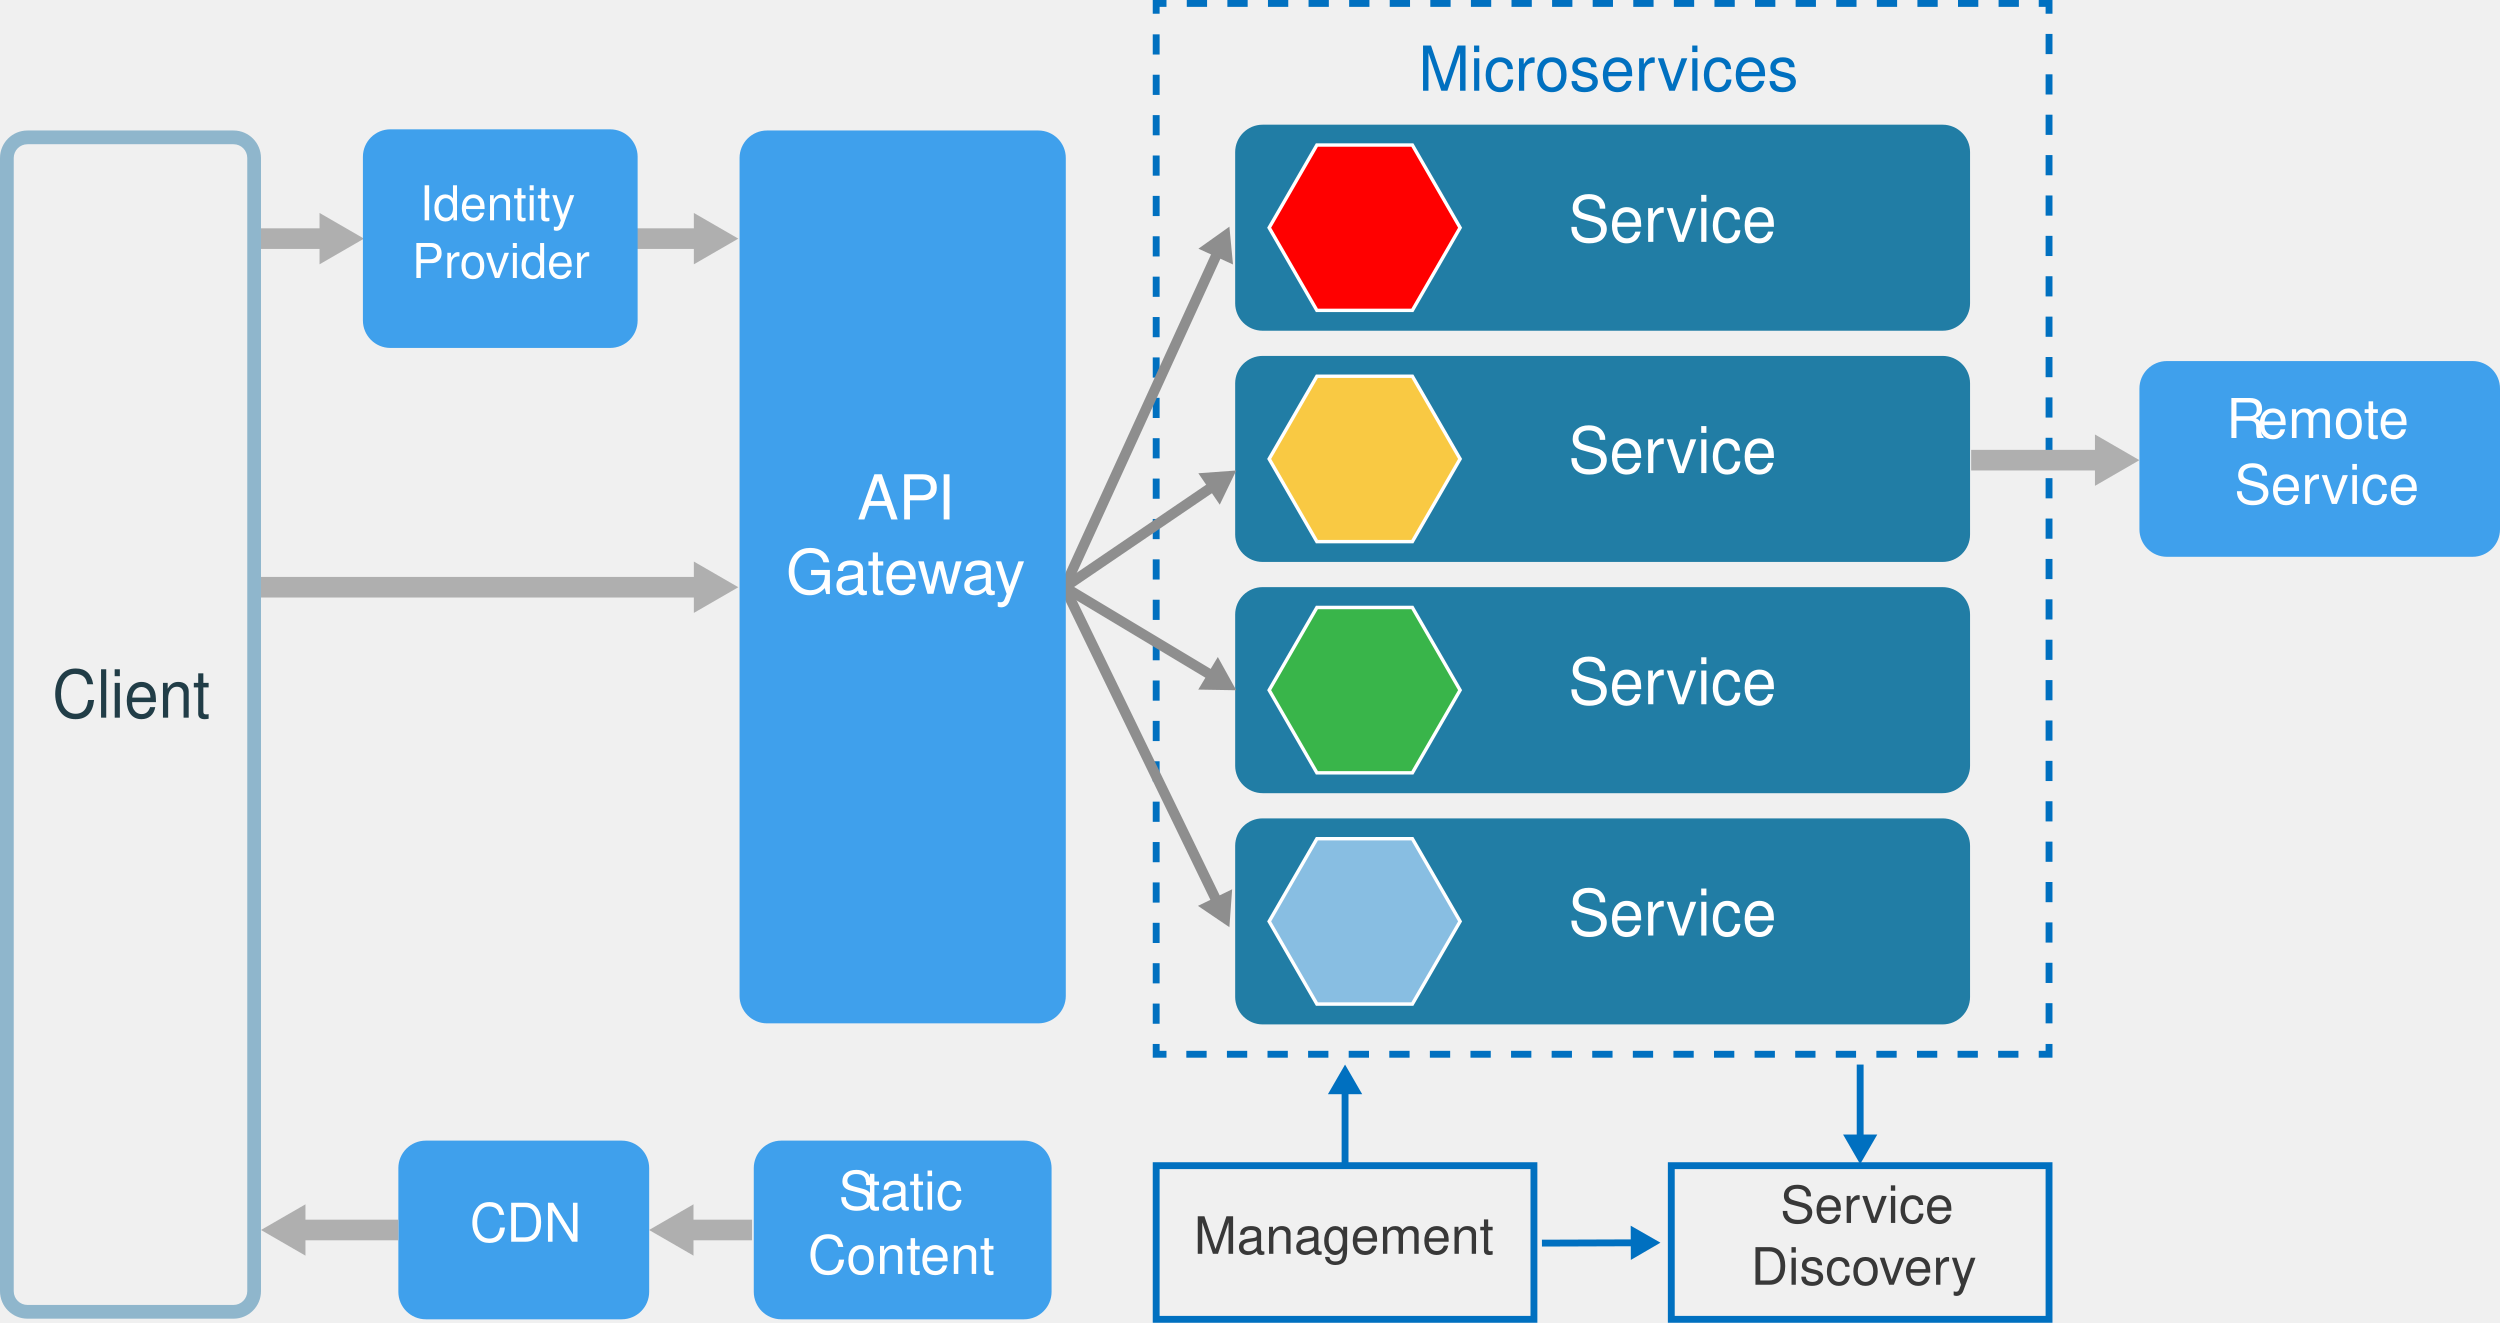
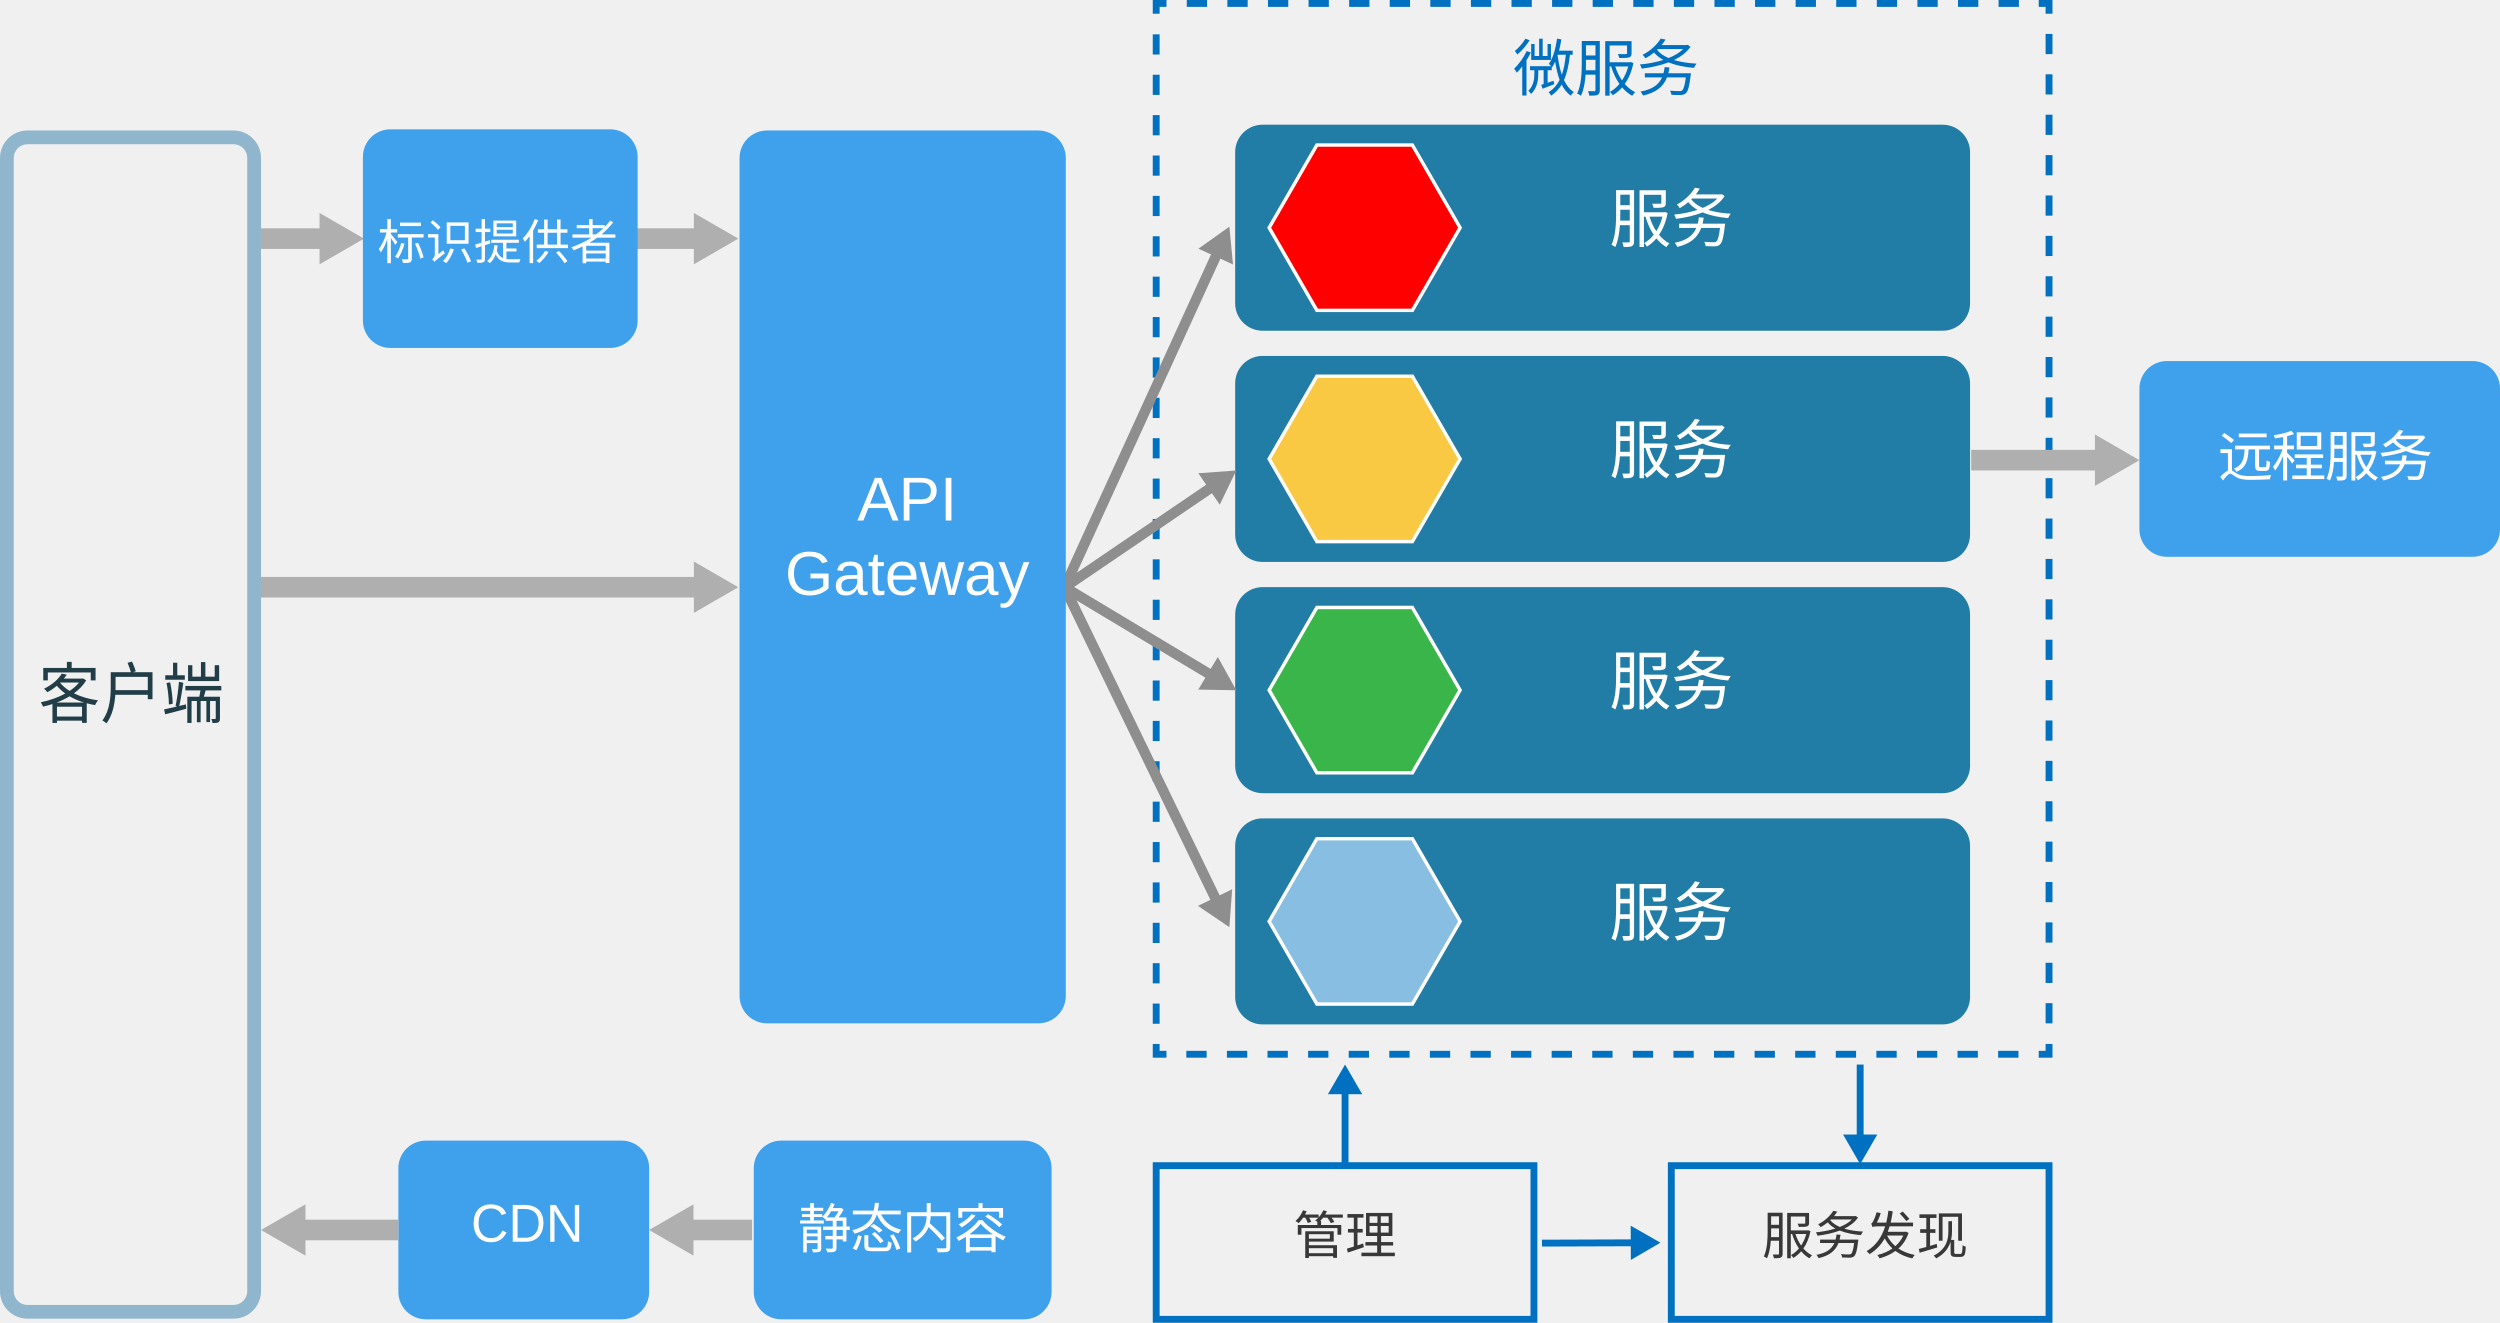
- <svg xmlns="http://www.w3.org/2000/svg" id="Layer_1" data-name="Layer 1" width="728" height="385.19" viewBox="0 0 728 385.19">
+ <svg xmlns="http://www.w3.org/2000/svg" viewBox="0 0 728 385.19">
  <defs>
-     <style>
- text{font-family:segoe-ui_normal,Segoe UI,Segoe,Segoe WP,Helvetica Neue,Helvetica,sans-serif;}.cls-1{fill:#3fa0ec;}.cls-2{font-size:16px;}.cls-10,.cls-2,.cls-23,.cls-24,.cls-27,.cls-6{fill:#fff;}.cls-3{letter-spacing:-0.03em;}.cls-4{fill:#8fb6cc;}.cls-5{font-size:19.34px;fill:#213d47;}.cls-6{font-size:15.58px;}.cls-15,.cls-16,.cls-17,.cls-21,.cls-7{fill:none;}.cls-7{stroke:#afafaf;stroke-width:6px;}.cls-11,.cls-12,.cls-13,.cls-14,.cls-15,.cls-16,.cls-17,.cls-21,.cls-7{stroke-miterlimit:10;}.cls-8{fill:#afafaf;}.cls-9{fill:#217da5;}.cls-10{font-size:18.77px;}.cls-11{fill:red;}.cls-11,.cls-12,.cls-13,.cls-14{stroke:#fff;}.cls-12{fill:#f9c943;}.cls-13{fill:#39b54a;}.cls-14{fill:#88bee2;}.cls-15,.cls-16,.cls-17{stroke:#0070c0;stroke-width:2px;}.cls-16{stroke-dasharray:5.91 5.91;}.cls-17{stroke-dasharray:5.88 5.88;}.cls-18,.cls-23{font-size:18.04px;}.cls-18,.cls-20{fill:#0070c0;}.cls-19{font-size:15px;fill:#383838;}.cls-21{stroke:#8e8e8e;stroke-width:3px;}.cls-22{fill:#8e8e8e;}.cls-24{font-size:15.61px;}.cls-25{letter-spacing:-0.03em;}.cls-26{letter-spacing:0em;}.cls-27{font-size:14px;}</style>
+     <style>.cls-1{fill:#3fa0ec;}.cls-2{fill:#8fb6cc;}.cls-10,.cls-11,.cls-12,.cls-14,.cls-3{fill:none;}.cls-3{stroke:#afafaf;stroke-width:6px;}.cls-10,.cls-11,.cls-12,.cls-14,.cls-3,.cls-6,.cls-7,.cls-8,.cls-9{stroke-miterlimit:10;}.cls-4{fill:#afafaf;}.cls-5{fill:#217da5;}.cls-6{fill:red;}.cls-6,.cls-7,.cls-8,.cls-9{stroke:#fff;}.cls-7{fill:#f9c943;}.cls-8{fill:#39b54a;}.cls-9{fill:#88bee2;}.cls-10,.cls-11,.cls-12{stroke:#0070c0;stroke-width:2px;}.cls-11{stroke-dasharray:5.91 5.91;}.cls-12{stroke-dasharray:5.88 5.88;}.cls-13,.cls-19{fill:#0070c0;}.cls-14{stroke:#8e8e8e;stroke-width:3px;}.cls-15{fill:#8e8e8e;}.cls-16,.cls-17,.cls-19,.cls-22,.cls-23{isolation:isolate;}.cls-16{font-size:19.34px;fill:#213d47;}.cls-16,.cls-17,.cls-18,.cls-19,.cls-21,.cls-22,.cls-24,.cls-25{font-family:MicrosoftYaHeiUI, Microsoft YaHei UI;}.cls-17{font-size:18.77px;}.cls-17,.cls-18,.cls-20,.cls-21,.cls-23,.cls-24{fill:#fff;}.cls-18{font-size:14px;}.cls-19,.cls-20{font-size:18.04px;}.cls-20,.cls-23{font-family:ArialMT, Arial;}.cls-21{font-size:16px;letter-spacing:-0.03em;}.cls-22,.cls-25{font-size:15px;fill:#383838;}.cls-23{font-size:15.58px;}.cls-24{font-size:15.61px;letter-spacing:-0.03em;}</style>
  </defs>
-   <rect class="cls-1" x="623" y="105.14" width="105" height="57" rx="8" ry="8" />
-   <text class="cls-2" transform="translate(648.29 127.55)">
-     <tspan class="cls-3">R</tspan>
-     <tspan x="9.1" y="0">emote</tspan>
-     <tspan x="2.34" y="19.2">Service</tspan>
-   </text>
-   <path class="cls-4" d="M105,114a4,4,0,0,1,4,4V448a4,4,0,0,1-4,4H45a4,4,0,0,1-4-4V118a4,4,0,0,1,4-4h60m0-4H45a8,8,0,0,0-8,8V448a8,8,0,0,0,8,8h60a8,8,0,0,0,8-8V118a8,8,0,0,0-8-8Z" transform="translate(-37 -72)" />
-   <text class="cls-5" transform="translate(15.22 208.99) scale(0.93 1)">Client</text>
-   <rect class="cls-1" x="116" y="332.15" width="73.04" height="52.03" rx="8" ry="8" />
-   <text class="cls-6" transform="translate(136.82 361.59) scale(0.97 1)">CDN</text>
-   <line class="cls-7" x1="76" y1="171" x2="204.24" y2="171" />
-   <polygon class="cls-8" points="202.05 178.48 215 171 202.05 163.52 202.05 178.48" />
-   <rect class="cls-9" x="359.68" y="36.31" width="214" height="60" rx="8" ry="8" />
-   <text class="cls-10" transform="translate(456.71 70.43) scale(0.96 1)">Service</text>
-   <polygon class="cls-11" points="411.28 42.23 383.48 42.23 369.58 66.31 383.48 90.38 411.28 90.38 425.18 66.31 411.28 42.23" />
-   <rect class="cls-9" x="359.68" y="103.64" width="214" height="60" rx="8" ry="8" />
-   <text class="cls-10" transform="translate(456.71 137.76) scale(0.96 1)">Service</text>
-   <polygon class="cls-12" points="411.28 109.56 383.48 109.56 369.58 133.64 383.48 157.72 411.28 157.72 425.18 133.64 411.28 109.56" />
-   <rect class="cls-9" x="359.68" y="170.97" width="214" height="60" rx="8" ry="8" />
-   <text class="cls-10" transform="translate(456.71 205.09) scale(0.96 1)">Service</text>
-   <polygon class="cls-13" points="411.28 176.9 383.48 176.9 369.58 200.97 383.48 225.05 411.28 225.05 425.18 200.97 411.28 176.9" />
-   <rect class="cls-9" x="359.68" y="238.31" width="214" height="60" rx="8" ry="8" />
-   <text class="cls-10" transform="translate(456.71 272.43) scale(0.96 1)">Service</text>
-   <polygon class="cls-14" points="411.28 244.23 383.48 244.23 369.58 268.31 383.48 292.38 411.28 292.38 425.18 268.31 411.28 244.23" />
-   <polyline class="cls-15" points="596.68 304 596.68 307 593.68 307" />
-   <line class="cls-16" x1="587.77" y1="307" x2="342.63" y2="307" />
-   <polyline class="cls-15" points="339.68 307 336.68 307 336.68 304" />
-   <line class="cls-17" x1="336.68" y1="298.12" x2="336.68" y2="6.94" />
-   <polyline class="cls-15" points="336.68 4 336.68 1 339.68 1" />
-   <line class="cls-16" x1="345.59" y1="1" x2="590.73" y2="1" />
-   <polyline class="cls-15" points="593.68 1 596.68 1 596.68 4" />
-   <line class="cls-17" x1="596.68" y1="9.88" x2="596.68" y2="301.06" />
-   <text class="cls-18" transform="translate(413.03 26.42)">Microservices</text>
-   <text class="cls-19" transform="translate(347.66 365.11)">Management</text>
-   <rect class="cls-15" x="486.68" y="339.44" width="110" height="44.75" />
-   <text class="cls-19" transform="translate(518.42 356.11)">Service<tspan x="-8.56" y="18">Discovery</tspan>
-   </text>
-   <line class="cls-15" x1="449.01" y1="362" x2="476.34" y2="361.9" />
-   <polygon class="cls-20" points="474.9 366.89 483.52 361.87 474.86 356.92 474.9 366.89" />
-   <line class="cls-15" x1="541.68" y1="331.82" x2="541.68" y2="310" />
-   <polygon class="cls-20" points="546.67 330.37 541.68 339 536.7 330.37 546.67 330.37" />
-   <line class="cls-15" x1="391.68" y1="339" x2="391.68" y2="317.18" />
-   <polygon class="cls-20" points="396.67 318.63 391.68 310 386.69 318.63 396.67 318.63" />
-   <rect class="cls-15" x="336.68" y="339.44" width="110" height="44.75" />
-   <line class="cls-21" x1="310" y1="171" x2="354.52" y2="262.83" />
-   <polygon class="cls-22" points="348.84 263.79 358 270 358.8 258.96 348.84 263.79" />
-   <line class="cls-7" x1="574" y1="134" x2="612.24" y2="134" />
-   <polygon class="cls-8" points="610.05 141.48 623 134 610.05 126.52 610.05 141.48" />
-   <line class="cls-21" x1="310" y1="171" x2="354.69" y2="73.24" />
-   <polygon class="cls-22" points="359.05 77.02 358 66 348.98 72.42 359.05 77.02" />
-   <line class="cls-21" x1="310" y1="171" x2="353.41" y2="141.48" />
-   <polygon class="cls-22" points="355.19 146.97 360 137 348.96 137.81 355.19 146.97" />
-   <line class="cls-21" x1="310" y1="171" x2="353.17" y2="196.9" />
-   <polygon class="cls-22" points="348.93 200.81 360 201 354.63 191.32 348.93 200.81" />
-   <rect class="cls-1" x="215.36" y="38" width="95" height="260" rx="8" ry="8" />
-   <text class="cls-23" transform="translate(249.62 151.27)">API<tspan x="-20.75" y="21.65">Gateway</tspan>
-   </text>
-   <rect class="cls-1" x="219.5" y="332.15" width="86.72" height="52.03" rx="8" ry="8" />
-   <text class="cls-24" transform="translate(244.21 352.23)">
-     <tspan class="cls-25">S<tspan class="cls-26" x="7.79" y="0">tatic</tspan>
-     </tspan>
-     <tspan x="-8.96" y="18.73">Content</tspan>
-   </text>
-   <line class="cls-7" x1="86.76" y1="358.17" x2="116" y2="358.17" />
-   <polygon class="cls-8" points="88.95 365.65 76 358.17 88.95 350.69 88.95 365.65" />
-   <line class="cls-7" x1="199.76" y1="358.17" x2="219" y2="358.17" />
-   <polygon class="cls-8" points="201.95 365.65 189 358.17 201.95 350.69 201.95 365.65" />
-   <line class="cls-7" x1="76" y1="69.49" x2="95.24" y2="69.49" />
-   <polygon class="cls-8" points="93.05 76.97 106 69.49 93.05 62.01 93.05 76.97" />
-   <line class="cls-7" x1="185" y1="69.49" x2="204.24" y2="69.49" />
-   <polygon class="cls-8" points="202.05 76.97 215 69.49 202.05 62.01 202.05 76.97" />
-   <rect class="cls-1" x="105.68" y="37.66" width="80" height="63.66" rx="8" ry="8" />
-   <text class="cls-27" transform="translate(122.25 64.16)">Identity<tspan x="-2.29" y="16.8">Provider</tspan>
-   </text>
+   <g id="Shapes">
+     <rect class="cls-1" x="623" y="105.14" width="105" height="57" rx="8" ry="8" />
+     <path class="cls-2" d="M68,42a4,4,0,0,1,4,4V376a4,4,0,0,1-4,4H8a4,4,0,0,1-4-4V46a4,4,0,0,1,4-4H68m0-4H8a8,8,0,0,0-8,8V376a8,8,0,0,0,8,8H68a8,8,0,0,0,8-8V46A8,8,0,0,0,68,38Z" />
+     <rect class="cls-1" x="116" y="332.15" width="73.04" height="52.03" rx="8" ry="8" />
+     <line class="cls-3" x1="76" y1="171" x2="204.24" y2="171" />
+     <polygon class="cls-4" points="202.05 178.48 215 171 202.05 163.52 202.05 178.48" />
+     <rect class="cls-5" x="359.68" y="36.31" width="214" height="60" rx="8" ry="8" />
+     <polygon class="cls-6" points="411.28 42.23 383.48 42.23 369.58 66.31 383.48 90.38 411.28 90.38 425.18 66.31 411.28 42.23" />
+     <rect class="cls-5" x="359.68" y="103.64" width="214" height="60" rx="8" ry="8" />
+     <polygon class="cls-7" points="411.28 109.56 383.48 109.56 369.58 133.64 383.48 157.72 411.28 157.72 425.18 133.64 411.28 109.56" />
+     <rect class="cls-5" x="359.68" y="170.97" width="214" height="60" rx="8" ry="8" />
+     <polygon class="cls-8" points="411.28 176.9 383.48 176.9 369.58 200.97 383.48 225.05 411.28 225.05 425.18 200.97 411.28 176.9" />
+     <rect class="cls-5" x="359.68" y="238.31" width="214" height="60" rx="8" ry="8" />
+     <polygon class="cls-9" points="411.28 244.23 383.48 244.23 369.58 268.31 383.48 292.38 411.28 292.38 425.18 268.31 411.28 244.23" />
+     <polyline class="cls-10" points="596.68 304 596.68 307 593.68 307" />
+     <line class="cls-11" x1="587.77" y1="307" x2="342.63" y2="307" />
+     <polyline class="cls-10" points="339.68 307 336.68 307 336.68 304" />
+     <line class="cls-12" x1="336.68" y1="298.12" x2="336.68" y2="6.94" />
+     <polyline class="cls-10" points="336.68 4 336.68 1 339.68 1" />
+     <line class="cls-11" x1="345.59" y1="1" x2="590.73" y2="1" />
+     <polyline class="cls-10" points="593.68 1 596.68 1 596.68 4" />
+     <line class="cls-12" x1="596.68" y1="9.88" x2="596.68" y2="301.06" />
+     <rect class="cls-10" x="486.68" y="339.44" width="110" height="44.75" />
+     <line class="cls-10" x1="449.01" y1="362" x2="476.34" y2="361.9" />
+     <polygon class="cls-13" points="474.9 366.89 483.52 361.87 474.86 356.92 474.9 366.89" />
+     <line class="cls-10" x1="541.68" y1="331.82" x2="541.68" y2="310" />
+     <polygon class="cls-13" points="546.67 330.37 541.68 339 536.7 330.37 546.67 330.37" />
+     <line class="cls-10" x1="391.68" y1="339" x2="391.68" y2="317.18" />
+     <polygon class="cls-13" points="396.67 318.63 391.68 310 386.69 318.63 396.67 318.63" />
+     <rect class="cls-10" x="336.68" y="339.44" width="110" height="44.75" />
+     <line class="cls-14" x1="310" y1="171" x2="354.52" y2="262.83" />
+     <polygon class="cls-15" points="348.84 263.79 358 270 358.8 258.96 348.84 263.79" />
+     <line class="cls-3" x1="574" y1="134" x2="612.24" y2="134" />
+     <polygon class="cls-4" points="610.05 141.48 623 134 610.05 126.52 610.05 141.48" />
+     <line class="cls-14" x1="310" y1="171" x2="354.69" y2="73.24" />
+     <polygon class="cls-15" points="359.05 77.02 358 66 348.98 72.42 359.05 77.02" />
+     <line class="cls-14" x1="310" y1="171" x2="353.41" y2="141.48" />
+     <polygon class="cls-15" points="355.19 146.97 360 137 348.96 137.81 355.19 146.97" />
+     <line class="cls-14" x1="310" y1="171" x2="353.17" y2="196.9" />
+     <polygon class="cls-15" points="348.93 200.81 360 201 354.63 191.32 348.93 200.81" />
+     <rect class="cls-1" x="215.36" y="38" width="95" height="260" rx="8" ry="8" />
+     <rect class="cls-1" x="219.5" y="332.15" width="86.72" height="52.03" rx="8" ry="8" />
+     <line class="cls-3" x1="86.76" y1="358.17" x2="116" y2="358.17" />
+     <polygon class="cls-4" points="88.95 365.65 76 358.17 88.95 350.69 88.95 365.65" />
+     <line class="cls-3" x1="199.76" y1="358.17" x2="219" y2="358.17" />
+     <polygon class="cls-4" points="201.95 365.65 189 358.17 201.95 350.69 201.95 365.65" />
+     <line class="cls-3" x1="76" y1="69.49" x2="95.24" y2="69.49" />
+     <polygon class="cls-4" points="93.05 76.97 106 69.49 93.05 62.01 93.05 76.97" />
+     <line class="cls-3" x1="185" y1="69.49" x2="204.24" y2="69.49" />
+     <polygon class="cls-4" points="202.05 76.97 215 69.49 202.05 62.01 202.05 76.97" />
+     <rect class="cls-1" x="105.68" y="37.66" width="80" height="63.66" rx="8" ry="8" />
+   </g>
+   <g id="Layer_2" data-name="Layer 2">
+     <text class="cls-16" transform="translate(11.22 208.99) scale(0.93 1)">客户端</text>
+     <text class="cls-17" transform="translate(468.66 70.43) scale(0.96 1)">服务</text>
+     <text class="cls-17" transform="translate(468.66 137.76) scale(0.96 1)">服务</text>
+     <text class="cls-17" transform="translate(468.66 205.09) scale(0.96 1)">服务</text>
+     <text class="cls-17" transform="translate(468.66 272.43) scale(0.96 1)">服务</text>
+     <text class="cls-18" transform="translate(109.95 75.53)">标识提供者</text>
+     <text class="cls-19" transform="translate(440.62 26.42)">微服务</text>
+     <text class="cls-20" transform="translate(249.65 151.58)">API <tspan x="-21.06" y="21.65">Gateway</tspan>
+     </text>
+     <text class="cls-21" transform="translate(645.91 138.66)">远程服务</text>
+     <text class="cls-22" transform="translate(376.68 365.11)">管理</text>
+     <text class="cls-23" transform="translate(137.15 361.59) scale(0.97 1)">CDN</text>
+     <text class="cls-24" transform="translate(232.34 363.44)">静态内容</text>
+     <text class="cls-25" transform="translate(513.11 365.2)">服务发现</text>
+   </g>
</svg>
